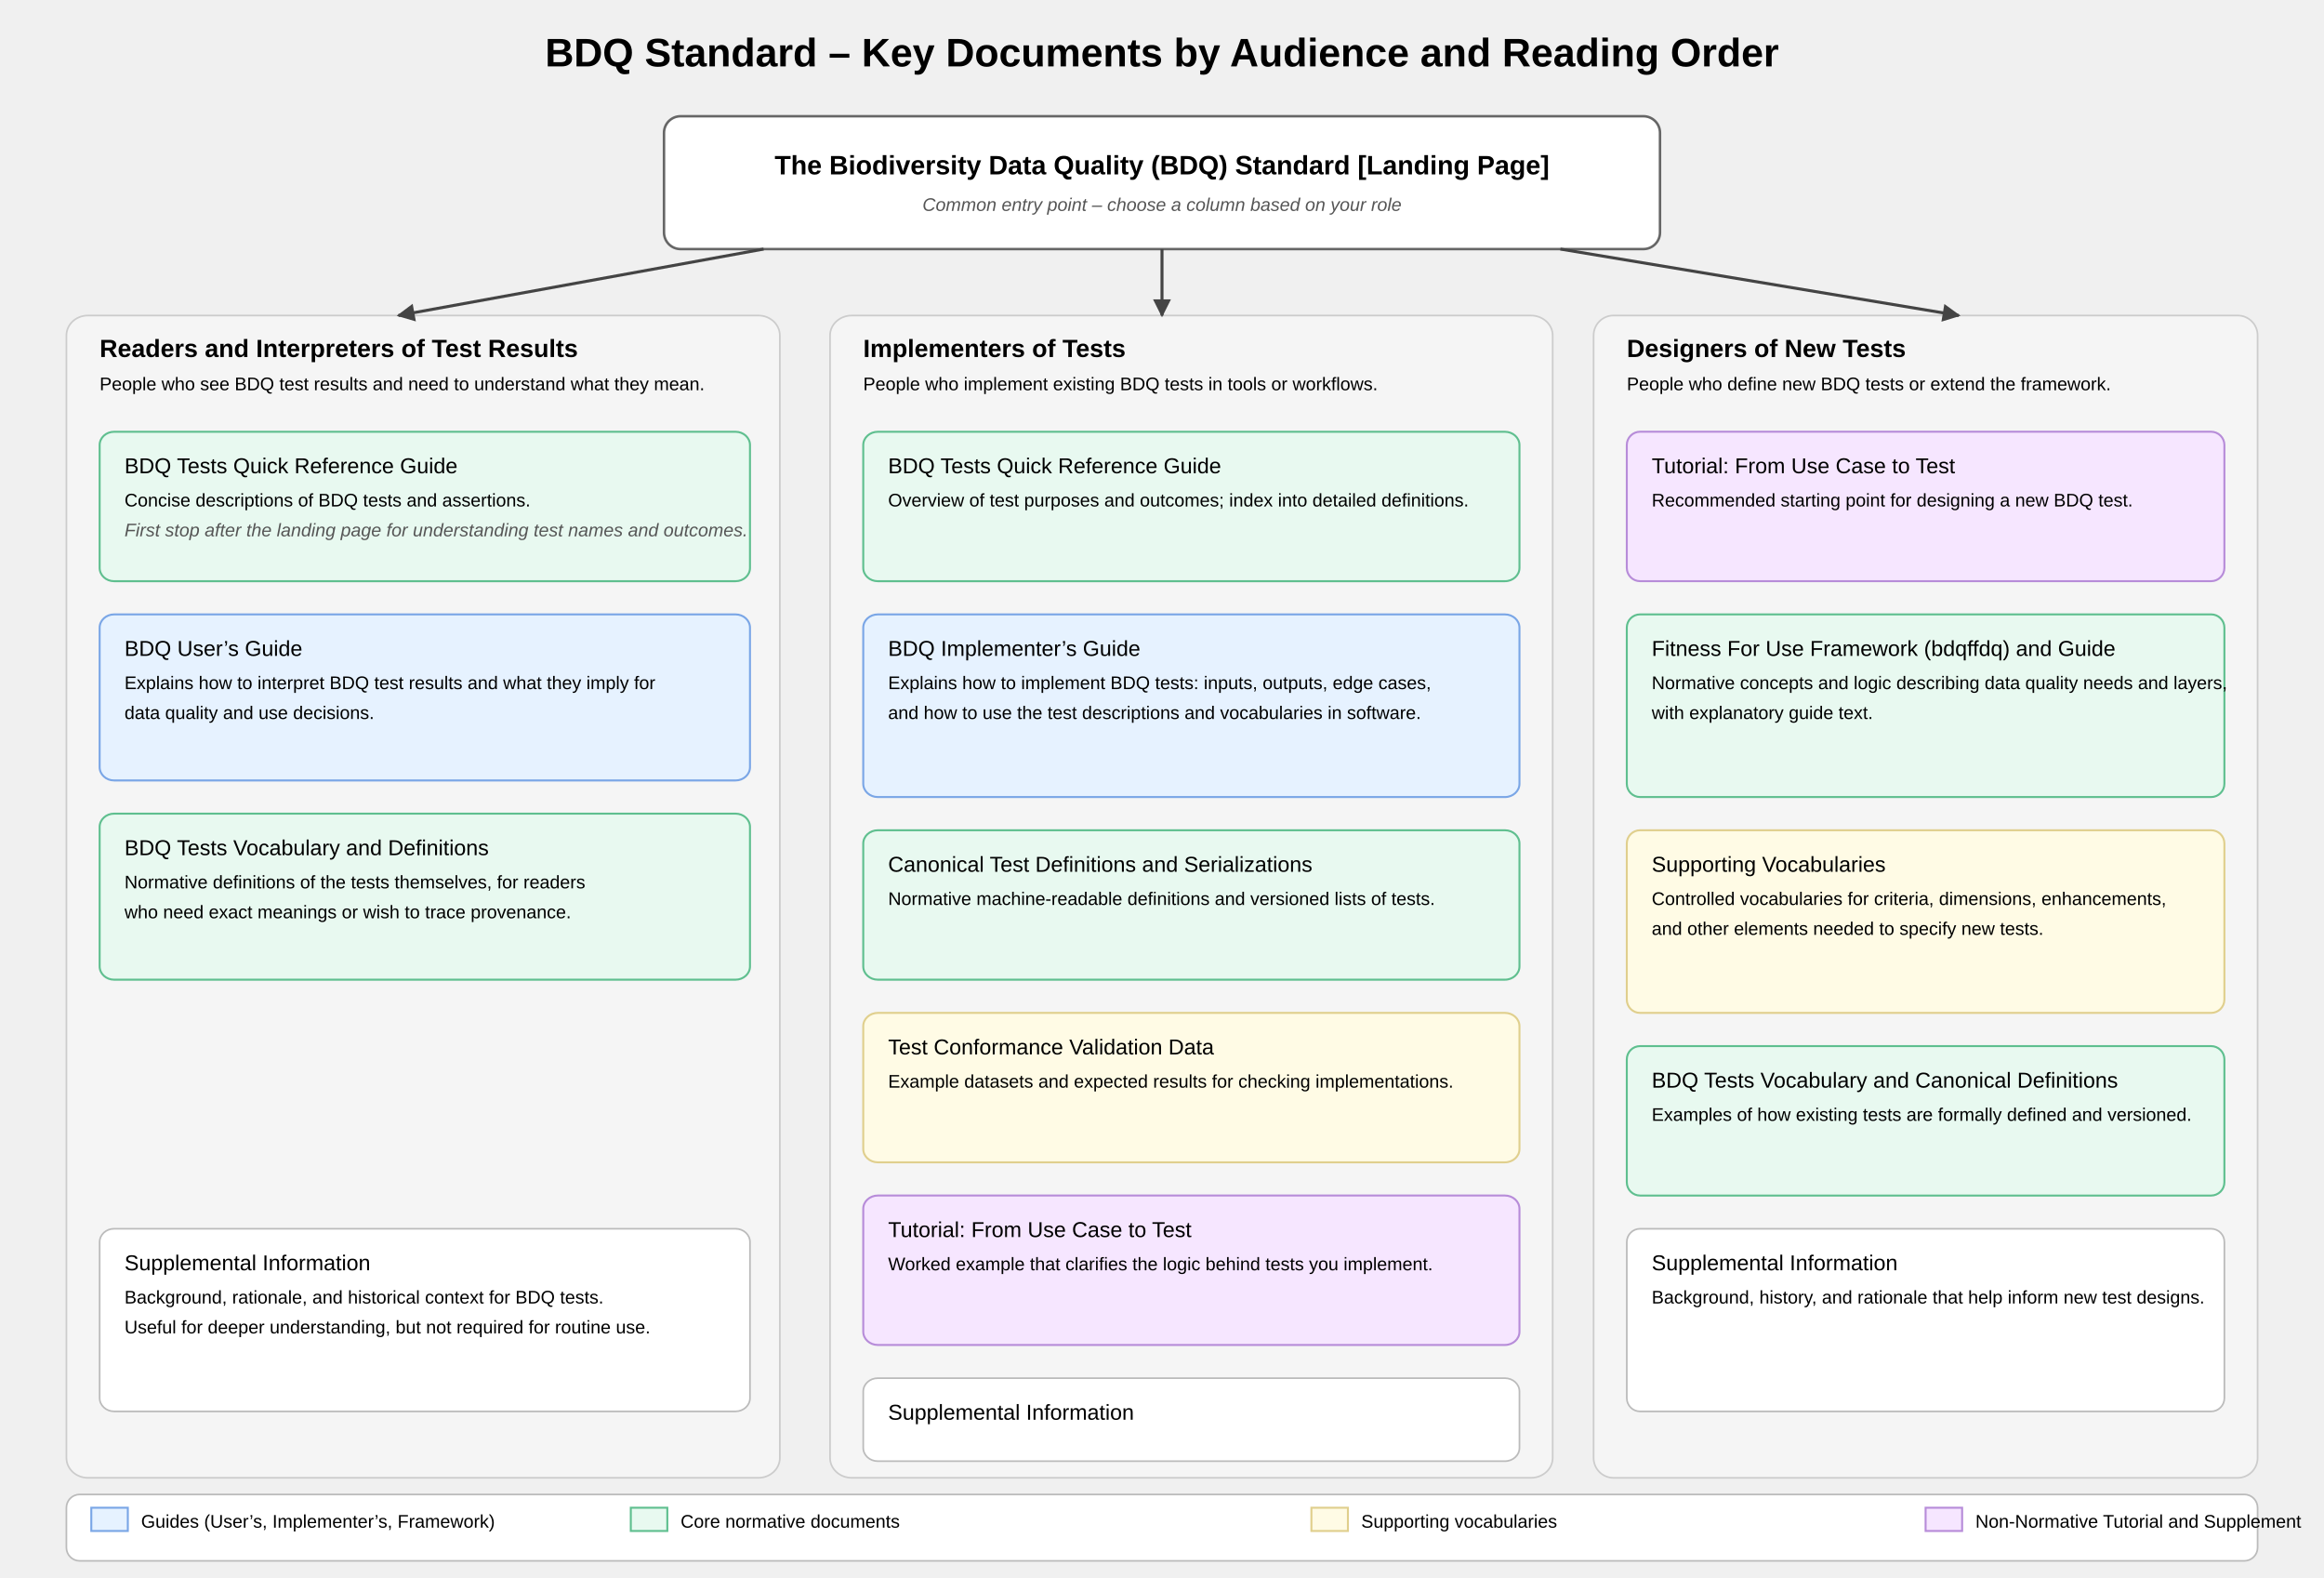
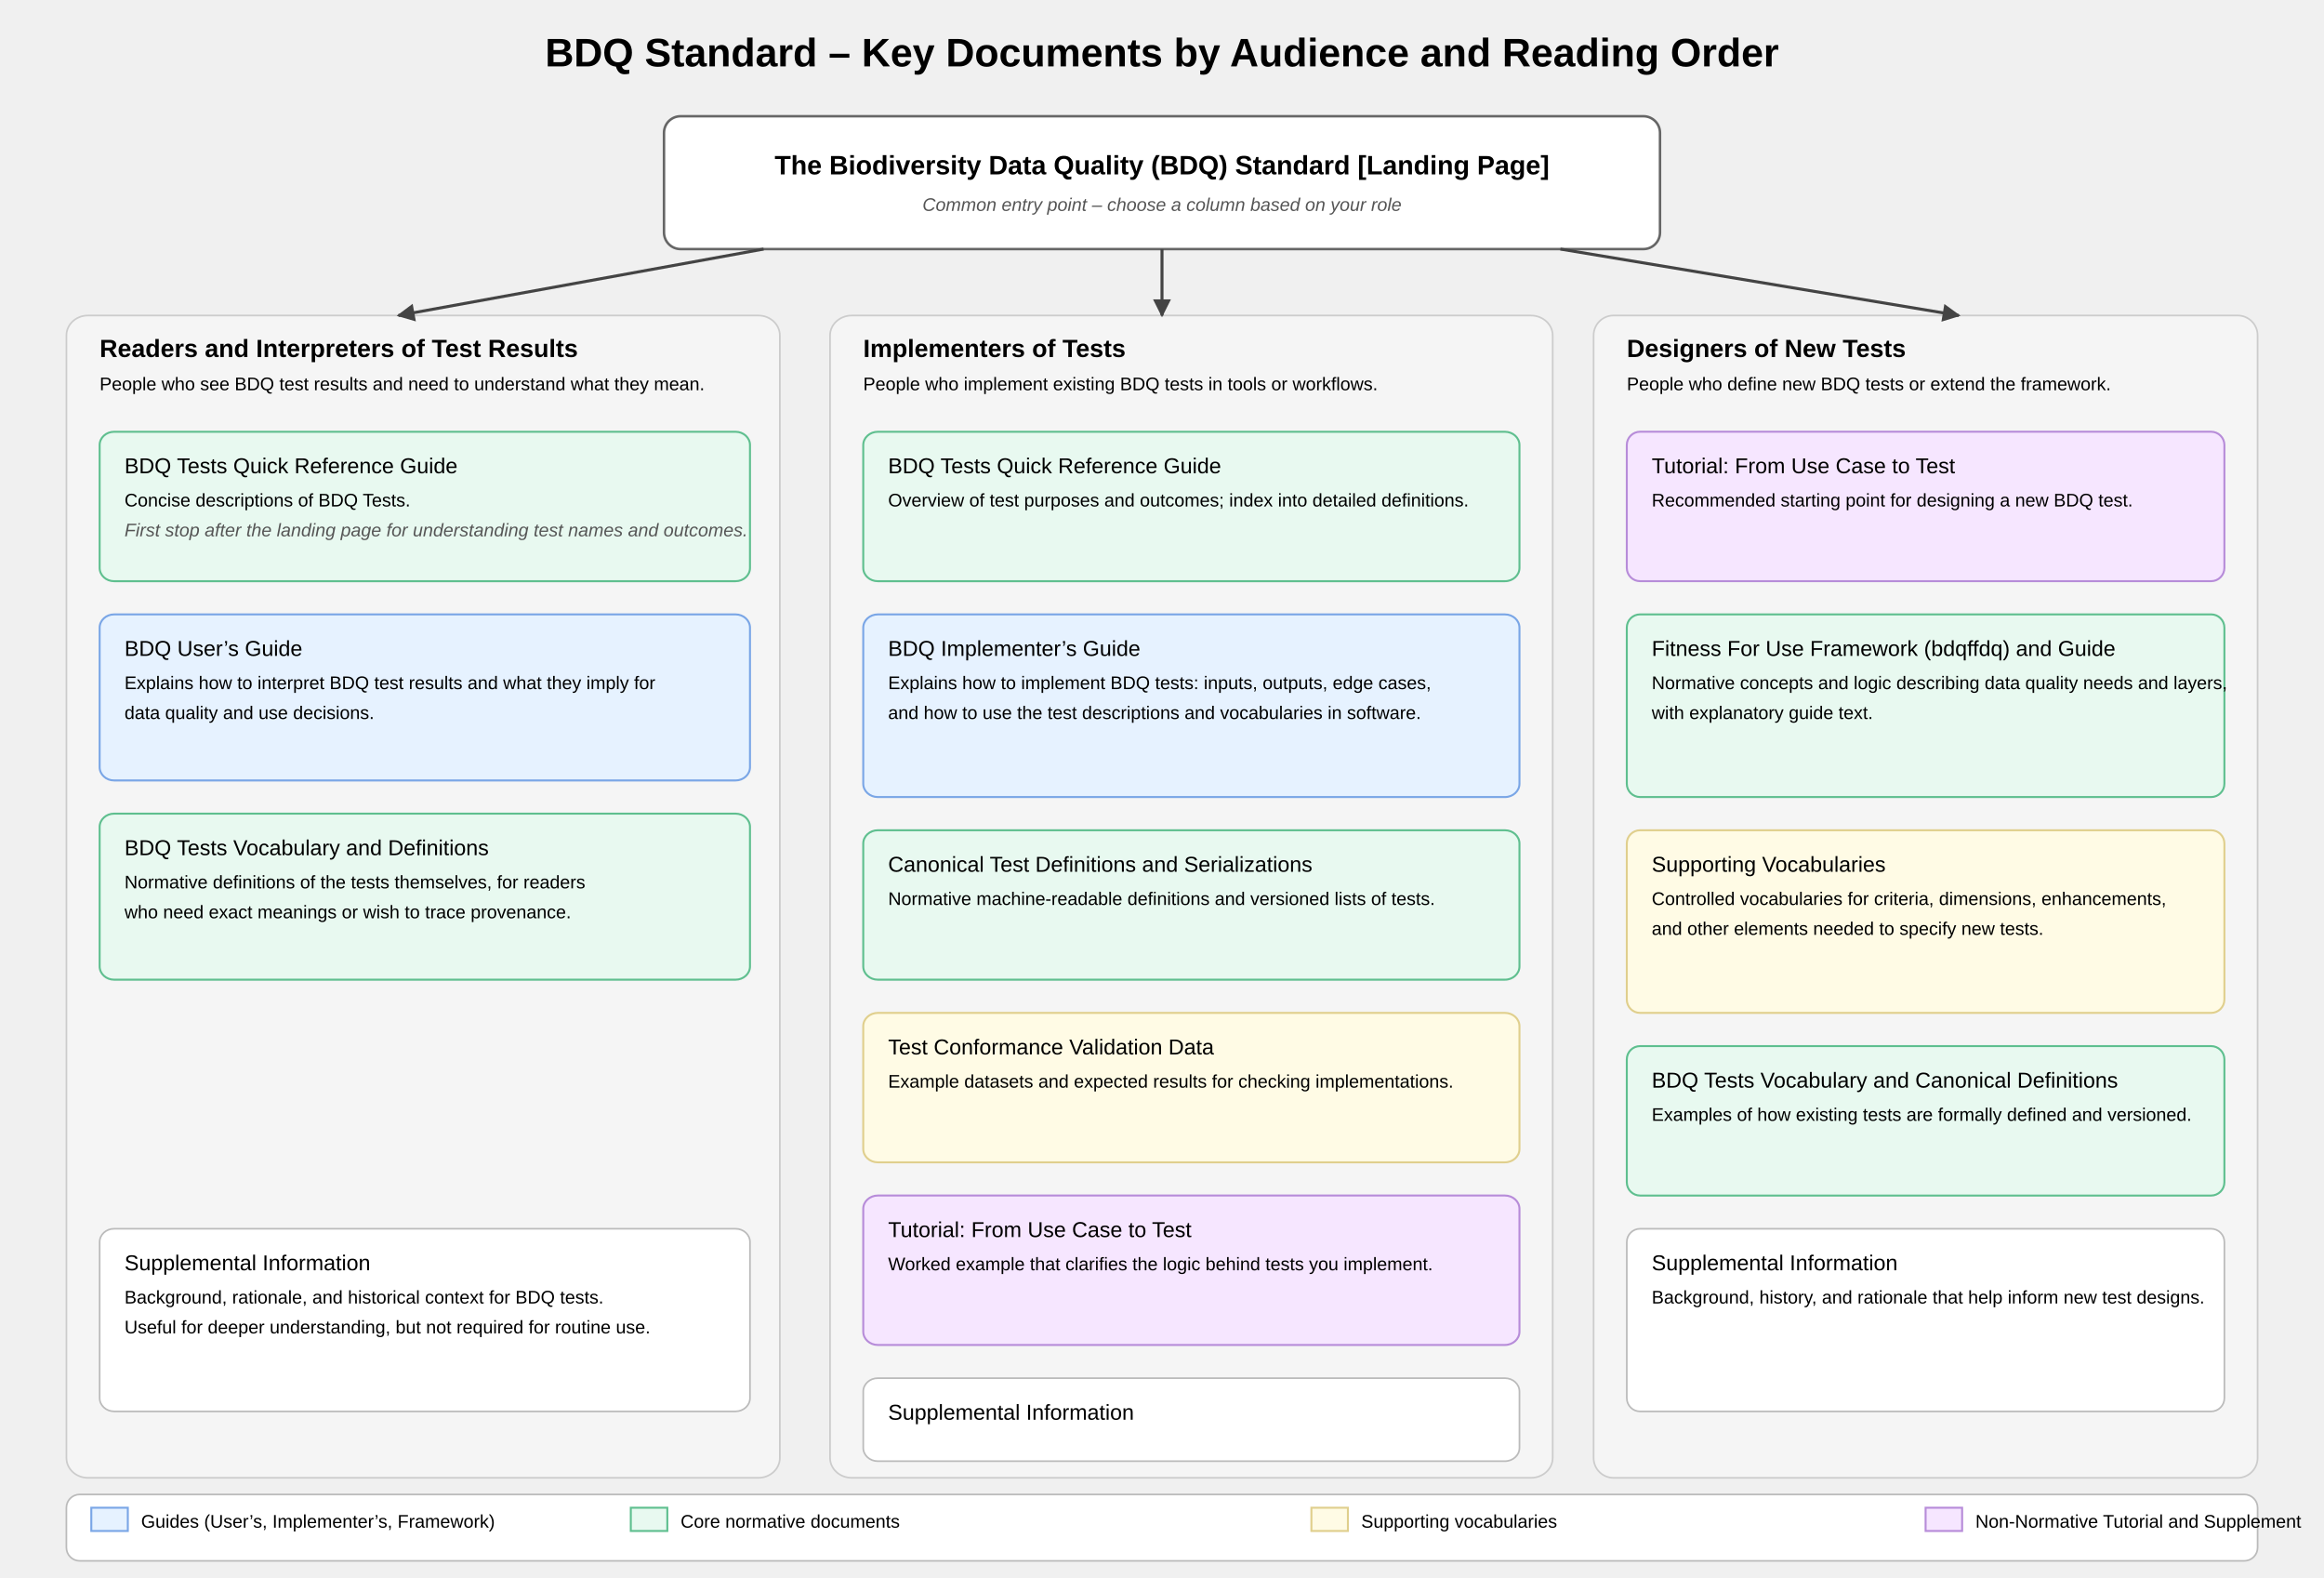
<svg xmlns="http://www.w3.org/2000/svg" width="1400" height="950" viewBox="0 0 1400 950" version="1.1" id="svg163">
  <defs id="defs9">
    <style type="text/css" id="style4">
      .title {
        font-family: Arial, sans-serif;
        font-size: 24px;
        font-weight: bold;
      }
      .subtitle {
        font-family: Arial, sans-serif;
        font-size: 16px;
        font-weight: bold;
      }
      .audience-title {
        font-family: Arial, sans-serif;
        font-size: 15px;
        font-weight: bold;
      }
      .label {
        font-family: Arial, sans-serif;
        font-size: 13px;
      }
      .small {
        font-family: Arial, sans-serif;
        font-size: 11px;
      }
      .note {
        font-family: Arial, sans-serif;
        font-size: 11px;
        font-style: italic;
        fill: #555555;
      }
      .col-bg {
        fill: #f5f5f5;
        stroke: #cccccc;
        stroke-width: 1;
      }
      /* Color coding for content types */
      .guide-box {
        fill: #e6f2ff;
        stroke: #7aa6e6;
        stroke-width: 1.2;
      }
      .core-box {
        fill: #e8f9f0;
        stroke: #5fbf8f;
        stroke-width: 1.2;
      }
      .support-box {
        fill: #fffbe5;
        stroke: #e0cf8d;
        stroke-width: 1.2;
      }
      .tutorial-box {
        fill: #f6e6ff;
        stroke: #b78cd9;
        stroke-width: 1.2;
      }
      .supplement-box {
        fill: #ffffff;
        stroke: #bbbbbb;
        stroke-width: 1.0;
      }
      .landing-box {
        fill: #ffffff;
        stroke: #666666;
        stroke-width: 1.5;
      }
      .legend-box {
        fill: #ffffff;
        stroke: #bbbbbb;
        stroke-width: 1;
      }
      .arrow-main {
        stroke: #444444;
        stroke-width: 1.8;
        marker-end: url(#arrowhead);
        fill: none;
      }
    </style>
    <marker id="arrowhead" viewBox="0 0 10 10" refX="9" refY="5" markerWidth="6" markerHeight="6" orient="auto">
      <path d="M 0 0 L 10 5 L 0 10 z" fill="#444444" id="path6" />
    </marker>
  </defs>
  <text x="700" y="40" text-anchor="middle" class="title" id="text11">
    BDQ Standard – Key Documents by Audience and Reading Order
  </text>
  <rect x="400" y="70" width="600" height="80" rx="10" ry="10" class="landing-box" id="rect13" />
  <text x="700" y="105" text-anchor="middle" class="subtitle" id="text15">
    The Biodiversity Data Quality (BDQ) Standard [Landing Page]
  </text>
  <text x="700" y="127" text-anchor="middle" class="note" id="text17">
    Common entry point – choose a column based on your role
  </text>
  <rect x="40.018" y="190.018" width="429.768" height="699.963" rx="12.893" ry="11.999" class="col-bg" id="rect19" />
  <rect x="500.022" y="190.022" width="435.328" height="699.957" rx="13.06" ry="11.999" class="col-bg" id="rect21" />
  <rect x="960" y="190" width="400" height="700" rx="12" ry="12" class="col-bg" id="rect23" />
  <text x="60" y="215" class="audience-title" id="text25">
    Readers and Interpreters of Test Results
  </text>
  <text x="60" y="235" class="small" id="text27">
    People who see BDQ test results and need to understand what they mean.
  </text>
  <text x="520" y="215" class="audience-title" id="text29">
    Implementers of Tests
  </text>
  <text x="520" y="235" class="small" id="text31">
    People who implement existing BDQ tests in tools or workflows.
  </text>
  <text x="980" y="215" class="audience-title" id="text33">
    Designers of New Tests
  </text>
  <text x="980" y="235" class="small" id="text35">
    People who define new BDQ tests or extend the framework.
  </text>
  <line x1="460" y1="150" x2="240" y2="190" class="arrow-main" id="line37" />
  <line x1="700" y1="150" x2="700" y2="190" class="arrow-main" id="line39" />
  <line x1="940" y1="150" x2="1180" y2="190" class="arrow-main" id="line41" />
  <rect x="60.027" y="260.025" width="391.774" height="89.992" rx="8.706" ry="7.999" class="core-box" id="rect43" />
  <text x="75" y="285" class="label" id="text45">
    BDQ Tests Quick Reference Guide
  </text>
  <text x="75" y="305" class="small" id="text47">
-     Concise descriptions of BDQ tests and assertions.
+     Concise descriptions of BDQ Tests.
  </text>
  <text x="75" y="323" class="note" id="text49">
    First stop after the landing page for understanding test names and outcomes.
  </text>
  <rect x="60.027" y="370.016" width="391.774" height="99.992" rx="8.706" ry="7.999" class="guide-box" id="rect51" />
  <text x="75" y="395" class="label" id="text53">
    BDQ User’s Guide
  </text>
  <text x="75" y="415" class="small" id="text55">
    Explains how to interpret BDQ test results and what they imply for
  </text>
  <text x="75" y="433" class="small" id="text57">
    data quality and use decisions.
  </text>
  <rect x="60.027" y="490.005" width="391.774" height="99.992" rx="8.706" ry="7.999" class="core-box" id="rect59" />
  <text x="75" y="515" class="label" id="text61">
    BDQ Tests Vocabulary and Definitions
  </text>
  <text x="75" y="535" class="small" id="text63">
    Normative definitions of the tests themselves, for readers
  </text>
  <text x="75" y="553" class="small" id="text65">
    who need exact meanings or wish to trace provenance.
  </text>
  <rect x="60.027" y="739.984" width="391.774" height="109.991" rx="8.706" ry="7.999" class="supplement-box" id="rect67" />
  <text x="75" y="765" class="label" id="text69">
    Supplemental Information
  </text>
  <text x="75" y="785" class="small" id="text71">
    Background, rationale, and historical context for BDQ tests.
  </text>
  <text x="75" y="803" class="small" id="text73">
    Useful for deeper understanding, but not required for routine use.
  </text>
  <rect x="520.03" y="260.027" width="395.311" height="89.992" rx="8.785" ry="7.999" class="core-box" id="rect75" />
  <text x="535" y="285" class="label" id="text77">
    BDQ Tests Quick Reference Guide
  </text>
  <text x="535" y="305" class="small" id="text79">
    Overview of test purposes and outcomes; index into detailed definitions.
  </text>
  <rect x="520.03" y="370.018" width="395.311" height="109.99" rx="8.785" ry="7.999" class="guide-box" id="rect81" />
  <text x="535" y="395" class="label" id="text83">
    BDQ Implementer’s Guide
  </text>
  <text x="535" y="415" class="small" id="text85">
    Explains how to implement BDQ tests: inputs, outputs, edge cases,
  </text>
  <text x="535" y="433" class="small" id="text87">
    and how to use the test descriptions and vocabularies in software.
  </text>
  <rect x="520.03" y="500.006" width="395.311" height="89.992" rx="8.785" ry="7.999" class="core-box" id="rect89" />
  <text x="535" y="525" class="label" id="text91">
    Canonical Test Definitions and Serializations
  </text>
  <text x="535" y="545" class="small" id="text93">
    Normative machine‑readable definitions and versioned lists of tests.
  </text>
  <rect x="520.03" y="609.996" width="395.311" height="89.992" rx="8.785" ry="7.999" class="support-box" id="rect95" />
  <text x="535" y="635" class="label" id="text97">
    Test Conformance Validation Data
  </text>
  <text x="535" y="655" class="small" id="text99">
    Example datasets and expected results for checking implementations.
  </text>
  <rect x="520.03" y="719.987" width="395.311" height="89.992" rx="8.785" ry="7.999" class="tutorial-box" id="rect101" />
  <text x="535" y="745" class="label" id="text103">
    Tutorial: From Use Case to Test
  </text>
  <text x="535" y="765" class="small" id="text105">
    Worked example that clarifies the logic behind tests you implement.
  </text>
  <rect x="520.03" y="829.977" width="395.311" height="49.996" rx="8.785" ry="7.999" class="supplement-box" id="rect107" />
  <text x="535" y="855" class="label" id="text109">
    Supplemental Information
  </text>
  <rect x="980" y="260" width="360" height="90" rx="8" ry="8" class="tutorial-box" id="rect111" />
  <text x="995" y="285" class="label" id="text113">
    Tutorial: From Use Case to Test
  </text>
  <text x="995" y="305" class="small" id="text115">
    Recommended starting point for designing a new BDQ test.
  </text>
  <rect x="980" y="370" width="360" height="110" rx="8" ry="8" class="core-box" id="rect117" />
  <text x="995" y="395" class="label" id="text119">
    Fitness For Use Framework (bdqffdq) and Guide
  </text>
  <text x="995" y="415" class="small" id="text121">
    Normative concepts and logic describing data quality needs and layers,
  </text>
  <text x="995" y="433" class="small" id="text123">
    with explanatory guide text.
  </text>
  <rect x="980" y="500" width="360" height="110" rx="8" ry="8" class="support-box" id="rect125" />
  <text x="995" y="525" class="label" id="text127">
    Supporting Vocabularies
  </text>
  <text x="995" y="545" class="small" id="text129">
    Controlled vocabularies for criteria, dimensions, enhancements,
  </text>
  <text x="995" y="563" class="small" id="text131">
    and other elements needed to specify new tests.
  </text>
  <rect x="980" y="630" width="360" height="90" rx="8" ry="8" class="core-box" id="rect133" />
  <text x="995" y="655" class="label" id="text135">
    BDQ Tests Vocabulary and Canonical Definitions
  </text>
  <text x="995" y="675" class="small" id="text137">
    Examples of how existing tests are formally defined and versioned.
  </text>
  <rect x="980" y="740" width="360" height="110" rx="8" ry="8" class="supplement-box" id="rect139" />
  <text x="995" y="765" class="label" id="text141">
    Supplemental Information
  </text>
  <text x="995" y="785" class="small" id="text143">
    Background, history, and rationale that help inform new test designs.
  </text>
  <rect x="40" y="900" width="1320" height="40" rx="8" ry="8" class="legend-box" id="rect145" />
  <rect x="55" y="908" width="22" height="14" class="guide-box" id="rect147" />
  <text x="85" y="920" class="small" id="text149">Guides (User’s, Implementer’s, Framework)</text>
  <rect x="380" y="908" width="22" height="14" class="core-box" id="rect151" />
  <text x="410" y="920" class="small" id="text153">Core normative documents</text>
  <rect x="790" y="908" width="22" height="14" class="support-box" id="rect155" />
  <text x="820" y="920" class="small" id="text157">Supporting vocabularies</text>
  <rect x="1160" y="908" width="22" height="14" class="tutorial-box" id="rect159" />
  <text x="1190" y="920" class="small" id="text161">Non-Normative Tutorial and Supplement</text>
</svg>
